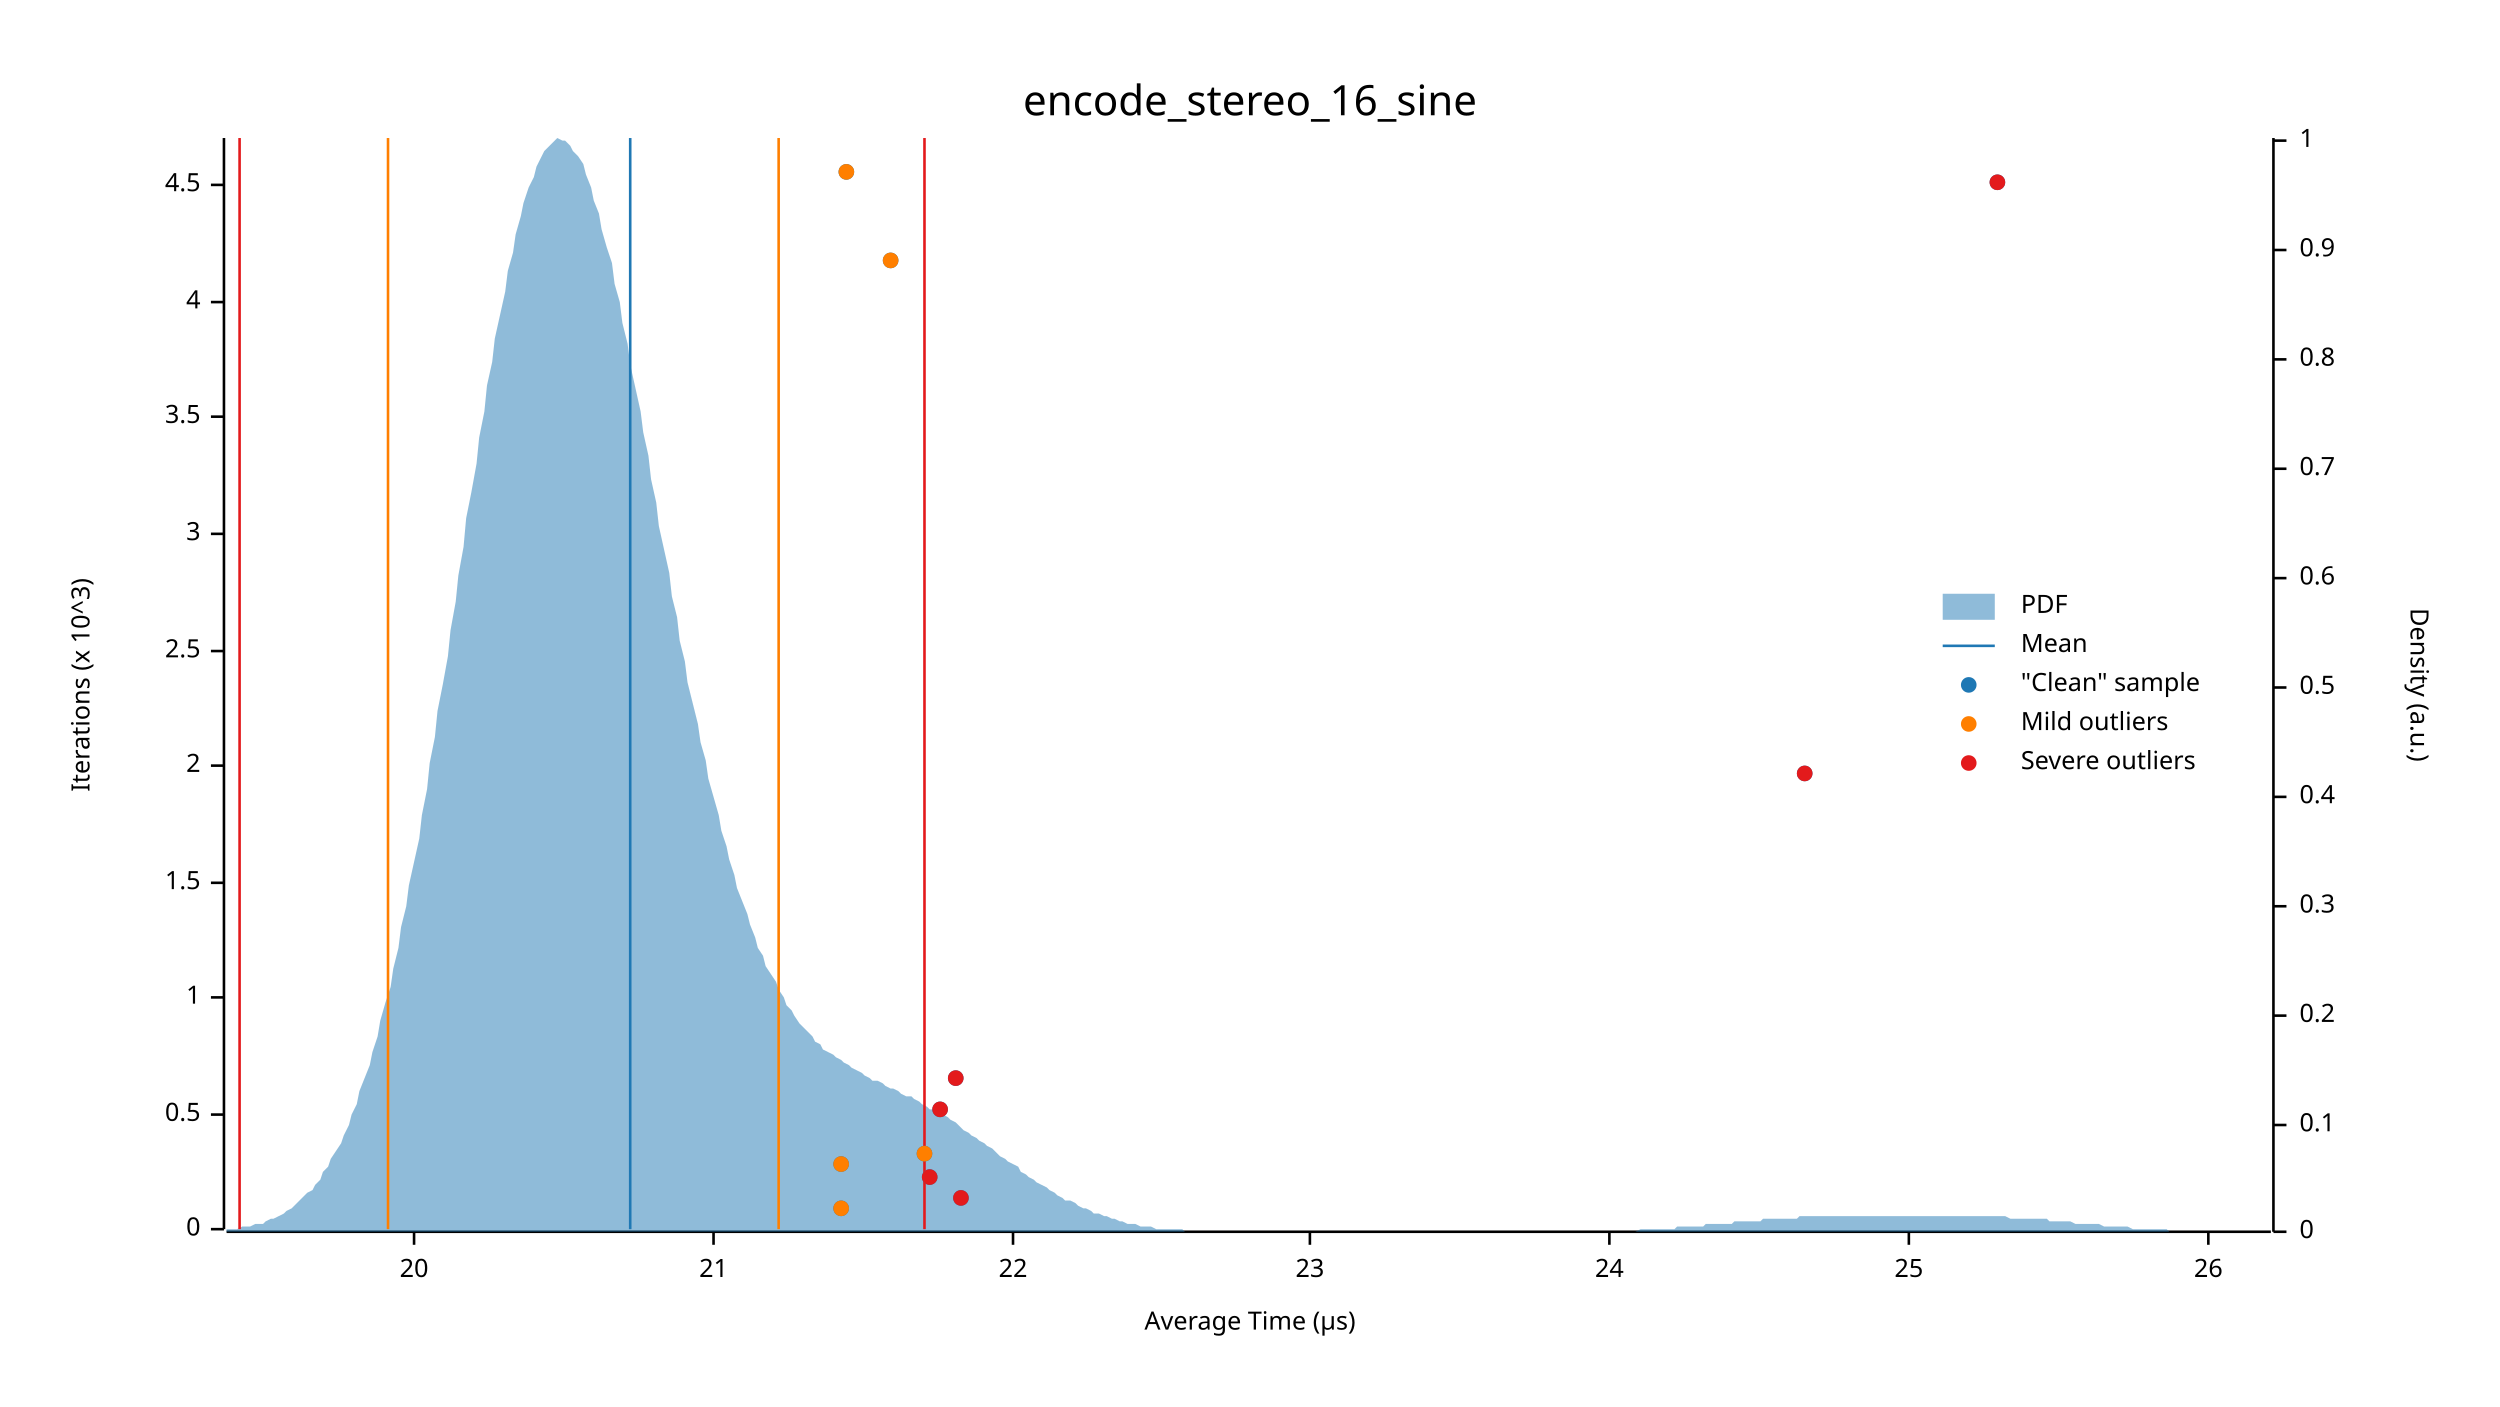
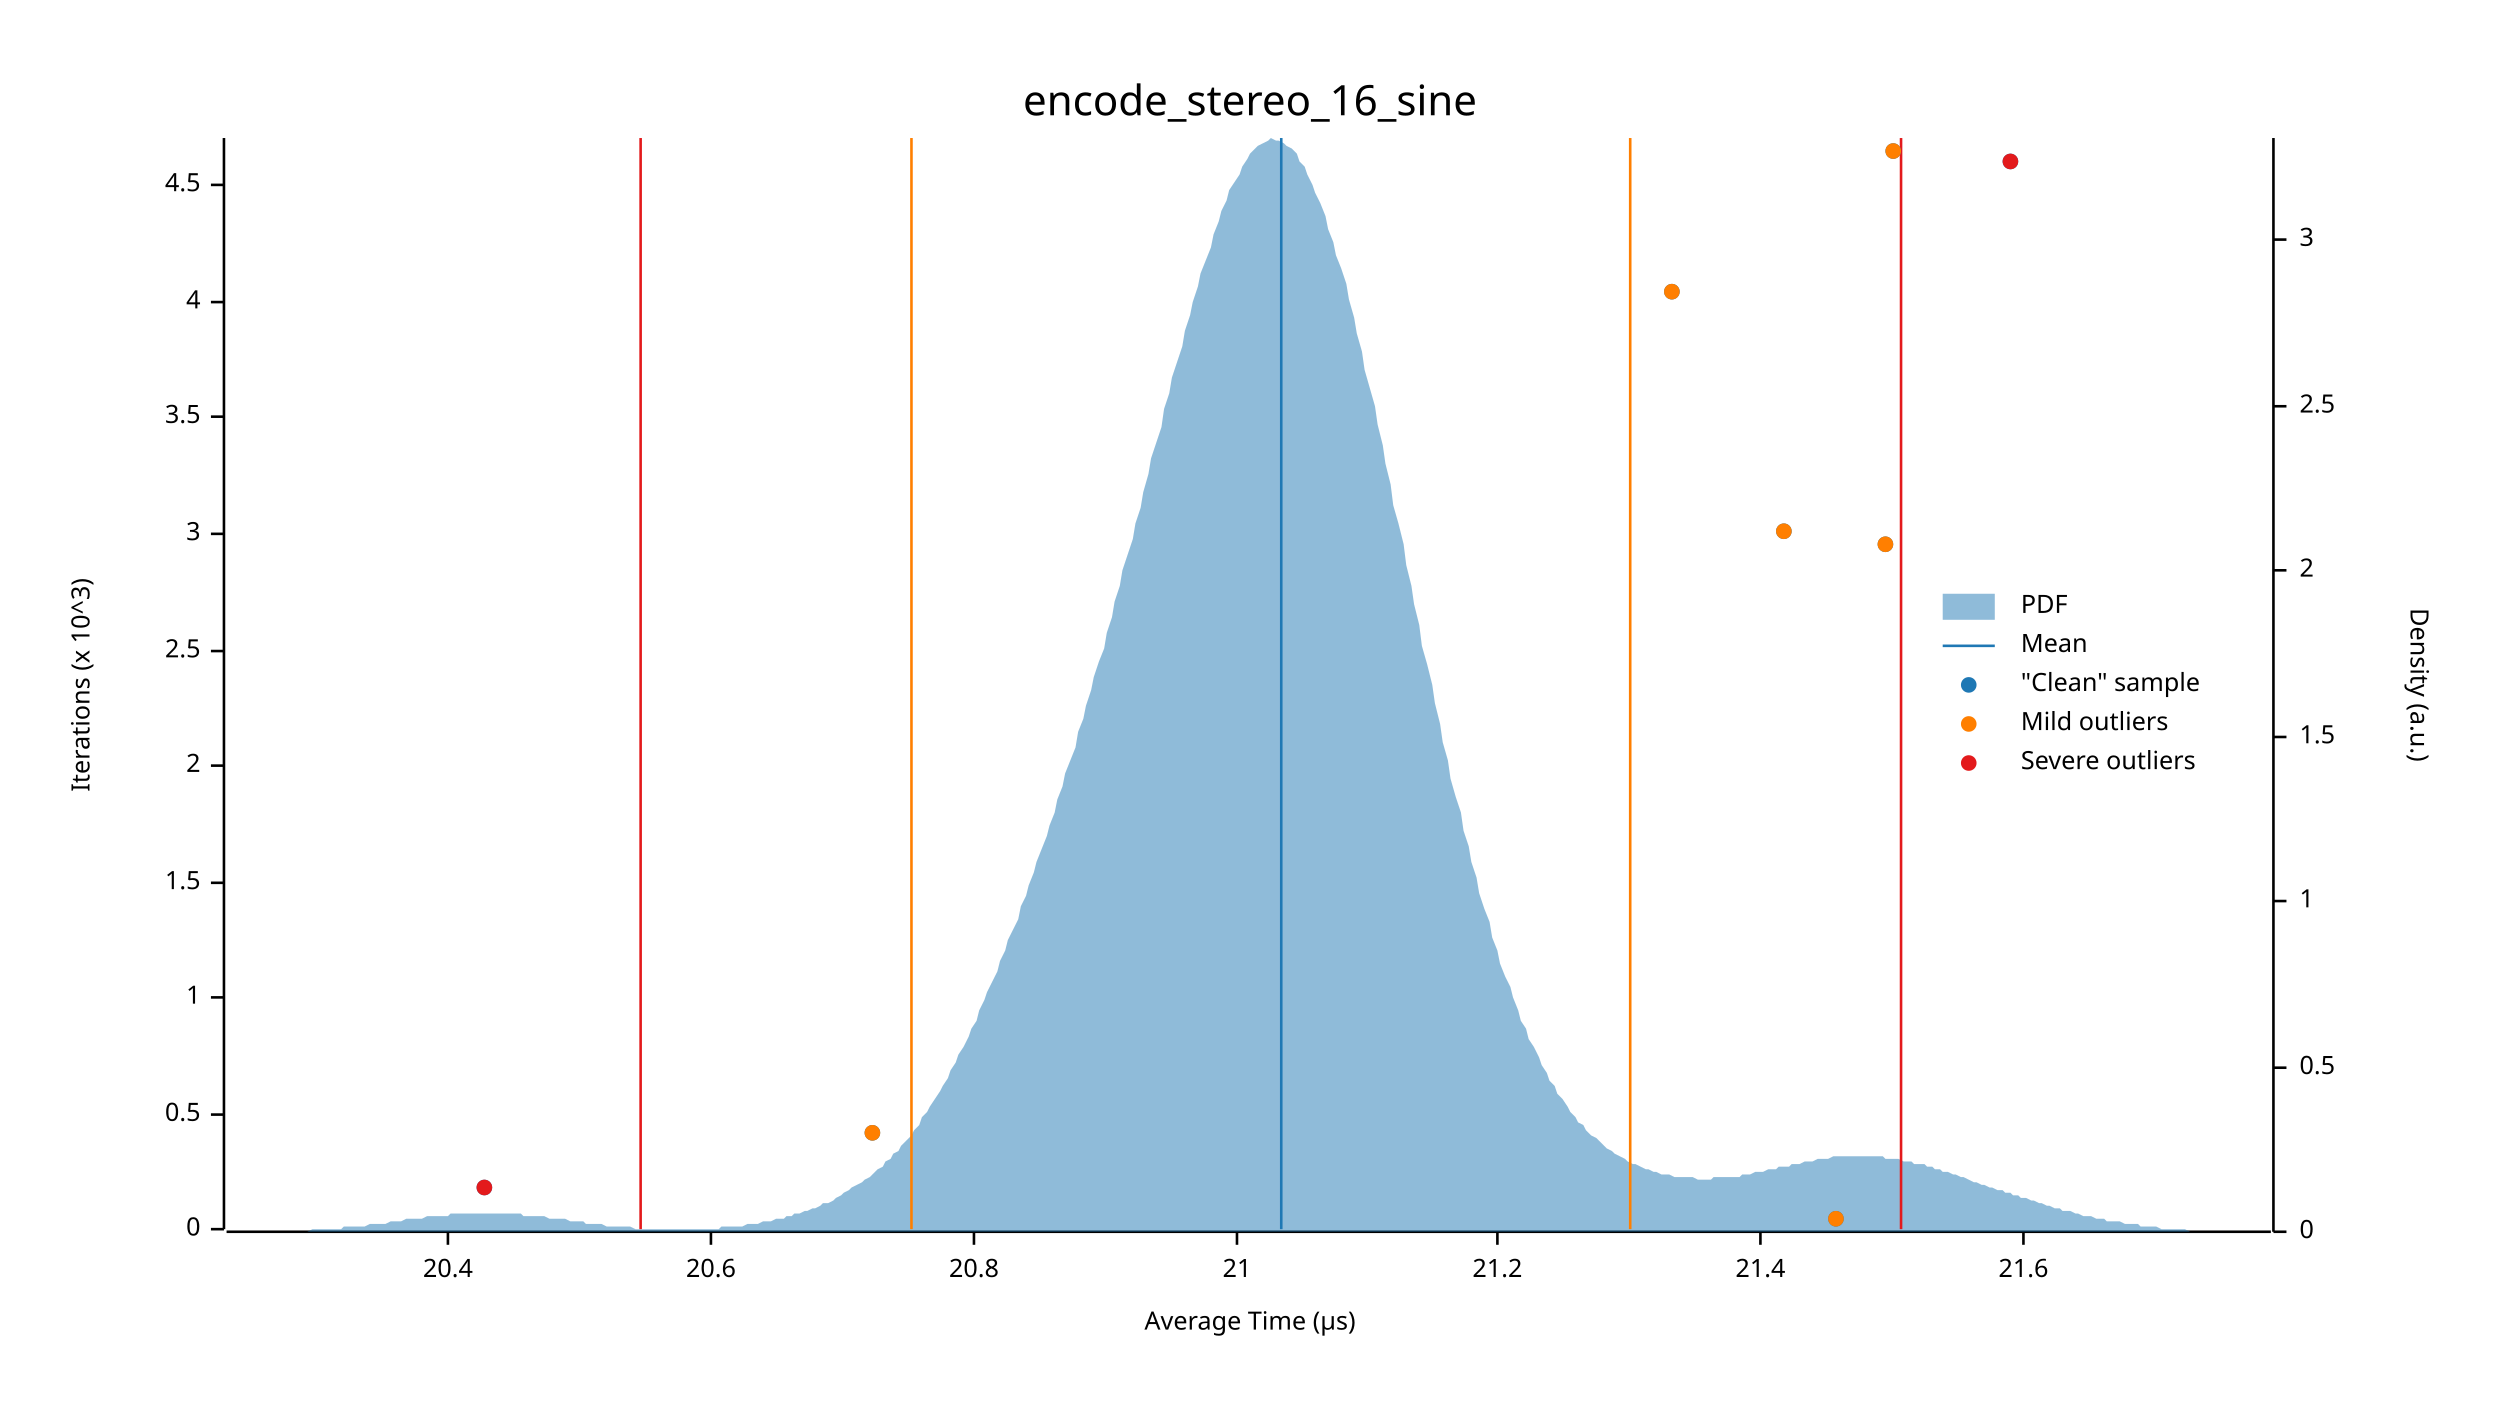
<svg xmlns="http://www.w3.org/2000/svg" width="960" height="540" viewBox="0 0 960 540">
  <text x="480" y="32" dy="0.76em" text-anchor="middle" font-family="sans-serif" font-size="16.129" opacity="1" fill="#000000">
encode_stereo_16_sine
</text>
  <text x="27" y="263" dy="0.76em" text-anchor="middle" font-family="sans-serif" font-size="9.677" opacity="1" fill="#000000" transform="rotate(270, 27, 263)">
Iterations (x 10^3)
</text>
  <text x="480" y="513" dy="-0.5ex" text-anchor="middle" font-family="sans-serif" font-size="9.677" opacity="1" fill="#000000">
Average Time (µs)
</text>
  <polyline fill="none" opacity="1" stroke="#000000" stroke-width="1" points="86,53 86,472 " />
  <text x="77" y="472" dy="0.5ex" text-anchor="end" font-family="sans-serif" font-size="9.677" opacity="1" fill="#000000">
0
</text>
  <polyline fill="none" opacity="1" stroke="#000000" stroke-width="1" points="81,472 86,472 " />
  <text x="77" y="428" dy="0.5ex" text-anchor="end" font-family="sans-serif" font-size="9.677" opacity="1" fill="#000000">
0.5
</text>
  <polyline fill="none" opacity="1" stroke="#000000" stroke-width="1" points="81,428 86,428 " />
  <text x="77" y="383" dy="0.5ex" text-anchor="end" font-family="sans-serif" font-size="9.677" opacity="1" fill="#000000">
1
</text>
  <polyline fill="none" opacity="1" stroke="#000000" stroke-width="1" points="81,383 86,383 " />
  <text x="77" y="339" dy="0.5ex" text-anchor="end" font-family="sans-serif" font-size="9.677" opacity="1" fill="#000000">
1.5
</text>
  <polyline fill="none" opacity="1" stroke="#000000" stroke-width="1" points="81,339 86,339 " />
  <text x="77" y="294" dy="0.5ex" text-anchor="end" font-family="sans-serif" font-size="9.677" opacity="1" fill="#000000">
2
</text>
  <polyline fill="none" opacity="1" stroke="#000000" stroke-width="1" points="81,294 86,294 " />
  <text x="77" y="250" dy="0.5ex" text-anchor="end" font-family="sans-serif" font-size="9.677" opacity="1" fill="#000000">
2.5
</text>
  <polyline fill="none" opacity="1" stroke="#000000" stroke-width="1" points="81,250 86,250 " />
  <text x="77" y="205" dy="0.5ex" text-anchor="end" font-family="sans-serif" font-size="9.677" opacity="1" fill="#000000">
3
</text>
  <polyline fill="none" opacity="1" stroke="#000000" stroke-width="1" points="81,205 86,205 " />
  <text x="77" y="160" dy="0.5ex" text-anchor="end" font-family="sans-serif" font-size="9.677" opacity="1" fill="#000000">
3.5
</text>
  <polyline fill="none" opacity="1" stroke="#000000" stroke-width="1" points="81,160 86,160 " />
  <text x="77" y="116" dy="0.5ex" text-anchor="end" font-family="sans-serif" font-size="9.677" opacity="1" fill="#000000">
4
</text>
  <polyline fill="none" opacity="1" stroke="#000000" stroke-width="1" points="81,116 86,116 " />
  <text x="77" y="71" dy="0.5ex" text-anchor="end" font-family="sans-serif" font-size="9.677" opacity="1" fill="#000000">
4.5
</text>
  <polyline fill="none" opacity="1" stroke="#000000" stroke-width="1" points="81,71 86,71 " />
  <polyline fill="none" opacity="1" stroke="#000000" stroke-width="1" points="87,473 872,473 " />
-   <text x="159" y="483" dy="0.76em" text-anchor="middle" font-family="sans-serif" font-size="9.677" opacity="1" fill="#000000">
- 20
+   <text x="172" y="483" dy="0.76em" text-anchor="middle" font-family="sans-serif" font-size="9.677" opacity="1" fill="#000000">
+ 20.4
</text>
-   <polyline fill="none" opacity="1" stroke="#000000" stroke-width="1" points="159,473 159,478 " />
-   <text x="274" y="483" dy="0.76em" text-anchor="middle" font-family="sans-serif" font-size="9.677" opacity="1" fill="#000000">
+   <polyline fill="none" opacity="1" stroke="#000000" stroke-width="1" points="172,473 172,478 " />
+   <text x="273" y="483" dy="0.76em" text-anchor="middle" font-family="sans-serif" font-size="9.677" opacity="1" fill="#000000">
+ 20.6
+ </text>
+   <polyline fill="none" opacity="1" stroke="#000000" stroke-width="1" points="273,473 273,478 " />
+   <text x="374" y="483" dy="0.76em" text-anchor="middle" font-family="sans-serif" font-size="9.677" opacity="1" fill="#000000">
+ 20.8
+ </text>
+   <polyline fill="none" opacity="1" stroke="#000000" stroke-width="1" points="374,473 374,478 " />
+   <text x="475" y="483" dy="0.76em" text-anchor="middle" font-family="sans-serif" font-size="9.677" opacity="1" fill="#000000">
21
</text>
-   <polyline fill="none" opacity="1" stroke="#000000" stroke-width="1" points="274,473 274,478 " />
-   <text x="389" y="483" dy="0.76em" text-anchor="middle" font-family="sans-serif" font-size="9.677" opacity="1" fill="#000000">
- 22
+   <polyline fill="none" opacity="1" stroke="#000000" stroke-width="1" points="475,473 475,478 " />
+   <text x="575" y="483" dy="0.76em" text-anchor="middle" font-family="sans-serif" font-size="9.677" opacity="1" fill="#000000">
+ 21.2
</text>
-   <polyline fill="none" opacity="1" stroke="#000000" stroke-width="1" points="389,473 389,478 " />
-   <text x="503" y="483" dy="0.76em" text-anchor="middle" font-family="sans-serif" font-size="9.677" opacity="1" fill="#000000">
- 23
+   <polyline fill="none" opacity="1" stroke="#000000" stroke-width="1" points="575,473 575,478 " />
+   <text x="676" y="483" dy="0.76em" text-anchor="middle" font-family="sans-serif" font-size="9.677" opacity="1" fill="#000000">
+ 21.4
</text>
-   <polyline fill="none" opacity="1" stroke="#000000" stroke-width="1" points="503,473 503,478 " />
-   <text x="618" y="483" dy="0.76em" text-anchor="middle" font-family="sans-serif" font-size="9.677" opacity="1" fill="#000000">
- 24
+   <polyline fill="none" opacity="1" stroke="#000000" stroke-width="1" points="676,473 676,478 " />
+   <text x="777" y="483" dy="0.76em" text-anchor="middle" font-family="sans-serif" font-size="9.677" opacity="1" fill="#000000">
+ 21.6
</text>
-   <polyline fill="none" opacity="1" stroke="#000000" stroke-width="1" points="618,473 618,478 " />
-   <text x="733" y="483" dy="0.76em" text-anchor="middle" font-family="sans-serif" font-size="9.677" opacity="1" fill="#000000">
- 25
- </text>
-   <polyline fill="none" opacity="1" stroke="#000000" stroke-width="1" points="733,473 733,478 " />
-   <text x="848" y="483" dy="0.76em" text-anchor="middle" font-family="sans-serif" font-size="9.677" opacity="1" fill="#000000">
- 26
- </text>
-   <polyline fill="none" opacity="1" stroke="#000000" stroke-width="1" points="848,473 848,478 " />
+   <polyline fill="none" opacity="1" stroke="#000000" stroke-width="1" points="777,473 777,478 " />
  <text x="933" y="263" dy="0.76em" text-anchor="middle" font-family="sans-serif" font-size="9.677" opacity="1" fill="#000000" transform="rotate(90, 933, 263)">
Density (a.u.)
</text>
  <polyline fill="none" opacity="1" stroke="#000000" stroke-width="1" points="873,53 873,473 " />
  <text x="883" y="473" dy="0.5ex" text-anchor="start" font-family="sans-serif" font-size="9.677" opacity="1" fill="#000000">
0
</text>
  <polyline fill="none" opacity="1" stroke="#000000" stroke-width="1" points="873,473 878,473 " />
-   <text x="883" y="432" dy="0.5ex" text-anchor="start" font-family="sans-serif" font-size="9.677" opacity="1" fill="#000000">
- 0.1
- </text>
-   <polyline fill="none" opacity="1" stroke="#000000" stroke-width="1" points="873,432 878,432 " />
-   <text x="883" y="390" dy="0.5ex" text-anchor="start" font-family="sans-serif" font-size="9.677" opacity="1" fill="#000000">
- 0.2
- </text>
-   <polyline fill="none" opacity="1" stroke="#000000" stroke-width="1" points="873,390 878,390 " />
-   <text x="883" y="348" dy="0.5ex" text-anchor="start" font-family="sans-serif" font-size="9.677" opacity="1" fill="#000000">
- 0.3
- </text>
-   <polyline fill="none" opacity="1" stroke="#000000" stroke-width="1" points="873,348 878,348 " />
-   <text x="883" y="306" dy="0.5ex" text-anchor="start" font-family="sans-serif" font-size="9.677" opacity="1" fill="#000000">
- 0.4
- </text>
-   <polyline fill="none" opacity="1" stroke="#000000" stroke-width="1" points="873,306 878,306 " />
-   <text x="883" y="264" dy="0.5ex" text-anchor="start" font-family="sans-serif" font-size="9.677" opacity="1" fill="#000000">
+   <text x="883" y="410" dy="0.5ex" text-anchor="start" font-family="sans-serif" font-size="9.677" opacity="1" fill="#000000">
0.5
</text>
-   <polyline fill="none" opacity="1" stroke="#000000" stroke-width="1" points="873,264 878,264 " />
-   <text x="883" y="222" dy="0.5ex" text-anchor="start" font-family="sans-serif" font-size="9.677" opacity="1" fill="#000000">
- 0.6
- </text>
-   <polyline fill="none" opacity="1" stroke="#000000" stroke-width="1" points="873,222 878,222 " />
-   <text x="883" y="180" dy="0.5ex" text-anchor="start" font-family="sans-serif" font-size="9.677" opacity="1" fill="#000000">
- 0.7
- </text>
-   <polyline fill="none" opacity="1" stroke="#000000" stroke-width="1" points="873,180 878,180 " />
-   <text x="883" y="138" dy="0.5ex" text-anchor="start" font-family="sans-serif" font-size="9.677" opacity="1" fill="#000000">
- 0.8
- </text>
-   <polyline fill="none" opacity="1" stroke="#000000" stroke-width="1" points="873,138 878,138 " />
-   <text x="883" y="96" dy="0.5ex" text-anchor="start" font-family="sans-serif" font-size="9.677" opacity="1" fill="#000000">
- 0.9
- </text>
-   <polyline fill="none" opacity="1" stroke="#000000" stroke-width="1" points="873,96 878,96 " />
-   <text x="883" y="54" dy="0.5ex" text-anchor="start" font-family="sans-serif" font-size="9.677" opacity="1" fill="#000000">
+   <polyline fill="none" opacity="1" stroke="#000000" stroke-width="1" points="873,410 878,410 " />
+   <text x="883" y="346" dy="0.5ex" text-anchor="start" font-family="sans-serif" font-size="9.677" opacity="1" fill="#000000">
1
</text>
-   <polyline fill="none" opacity="1" stroke="#000000" stroke-width="1" points="873,54 878,54 " />
-   <polygon opacity="0.5" fill="#1F78B4" points="87,472 88,472 90,472 91,472 93,471 94,471 96,471 98,470 99,470 101,470 102,469 104,468 105,468 107,467 109,466 110,465 112,464 113,463 115,461 116,460 118,458 120,457 121,455 123,453 124,450 126,448 127,445 129,442 131,439 132,436 134,432 135,428 137,424 138,419 140,414 142,409 143,404 145,398 146,392 148,385 150,379 151,372 153,364 154,356 156,348 157,340 159,331 161,322 162,313 164,303 165,293 167,283 168,273 170,263 172,252 173,242 175,231 176,221 178,210 179,199 181,189 183,178 184,168 186,158 187,148 189,139 190,130 192,121 194,112 195,104 197,97 198,90 200,83 201,78 203,72 205,68 206,64 208,60 209,58 211,56 213,54 214,53 216,54 217,54 219,56 220,58 222,60 224,63 225,67 227,72 228,77 230,82 231,88 233,95 235,101 236,109 238,116 239,124 241,132 242,140 244,149 246,158 247,166 249,175 250,184 252,193 253,202 255,211 257,220 258,229 260,237 261,246 263,254 264,262 266,270 268,278 269,285 271,292 272,299 274,306 276,313 277,319 279,325 280,330 282,336 283,341 285,346 287,351 288,355 290,360 291,364 293,367 294,371 296,374 298,377 299,380 301,383 302,386 304,388 305,390 307,393 309,395 310,396 312,398 313,400 315,401 316,403 318,404 320,405 321,406 323,407 324,408 326,409 327,410 329,411 331,412 332,413 334,414 335,415 337,415 339,416 340,417 342,418 343,418 345,419 346,420 348,421 350,421 351,422 353,423 354,424 356,425 357,426 359,426 361,427 362,428 364,429 365,430 367,431 368,432 370,434 372,435 373,436 375,437 376,438 378,439 379,440 381,441 383,443 384,444 386,445 387,446 389,447 391,448 392,450 394,451 395,452 397,453 398,454 400,455 402,456 403,457 405,458 406,459 408,460 409,461 411,461 413,462 414,463 416,464 417,464 419,465 420,466 422,466 424,467 425,467 427,468 428,468 430,469 431,469 433,470 435,470 436,470 438,471 439,471 441,471 442,471 444,472 446,472 447,472 449,472 450,472 452,472 454,472 455,473 457,473 458,473 460,473 461,473 463,473 465,473 466,473 468,473 469,473 471,473 472,473 474,473 476,473 477,473 479,473 480,473 482,473 483,473 485,473 487,473 488,473 490,473 491,473 493,473 494,473 496,473 498,473 499,473 501,473 502,473 504,473 505,473 507,473 509,473 510,473 512,473 513,473 515,473 517,473 518,473 520,473 521,473 523,473 524,473 526,473 528,473 529,473 531,473 532,473 534,473 535,473 537,473 539,473 540,473 542,473 543,473 545,473 546,473 548,473 550,473 551,473 553,473 554,473 556,473 557,473 559,473 561,473 562,473 564,473 565,473 567,473 568,473 570,473 572,473 573,473 575,473 576,473 578,473 580,473 581,473 583,473 584,473 586,473 587,473 589,473 591,473 592,473 594,473 595,473 597,473 598,473 600,473 602,473 603,473 605,473 606,473 608,473 609,473 611,473 613,473 614,473 616,473 617,473 619,473 620,473 622,473 624,473 625,473 627,473 628,473 630,472 632,472 633,472 635,472 636,472 638,472 639,472 641,472 643,472 644,471 646,471 647,471 649,471 650,471 652,471 654,471 655,470 657,470 658,470 660,470 661,470 663,470 665,470 666,469 668,469 669,469 671,469 672,469 674,469 676,469 677,468 679,468 680,468 682,468 683,468 685,468 687,468 688,468 690,468 691,467 693,467 695,467 696,467 698,467 699,467 701,467 702,467 704,467 706,467 707,467 709,467 710,467 712,467 713,467 715,467 717,467 718,467 720,467 721,467 723,467 724,467 726,467 728,467 729,467 731,467 732,467 734,467 735,467 737,467 739,467 740,467 742,467 743,467 745,467 746,467 748,467 750,467 751,467 753,467 754,467 756,467 758,467 759,467 761,467 762,467 764,467 765,467 767,467 769,467 770,467 772,468 773,468 775,468 776,468 778,468 780,468 781,468 783,468 784,468 786,468 787,469 789,469 791,469 792,469 794,469 795,469 797,470 798,470 800,470 802,470 803,470 805,470 806,470 808,471 809,471 811,471 813,471 814,471 816,471 817,471 819,472 821,472 822,472 824,472 825,472 827,472 828,472 830,472 832,472 833,473 835,473 836,473 838,473 839,473 841,473 843,473 844,473 846,473 847,473 849,473 850,473 852,473 854,473 855,473 857,473 858,473 860,473 861,473 863,473 865,473 866,473 868,473 869,473 871,473 873,473 873,473 87,473 " />
-   <polyline fill="none" opacity="1" stroke="#1F78B4" stroke-width="1" points="242,472 242,53 " />
-   <polyline fill="none" opacity="1" stroke="#FF7F00" stroke-width="1" points="149,472 149,53 " />
-   <polyline fill="none" opacity="1" stroke="#FF7F00" stroke-width="1" points="299,472 299,53 " />
-   <polyline fill="none" opacity="1" stroke="#E31A1C" stroke-width="1" points="92,472 92,53 " />
-   <polyline fill="none" opacity="1" stroke="#E31A1C" stroke-width="1" points="355,472 355,53 " />
-   <circle cx="323" cy="464" r="3" opacity="1" fill="#1F78B4" stroke="none" stroke-width="1" />
-   <circle cx="369" cy="460" r="3" opacity="1" fill="#1F78B4" stroke="none" stroke-width="1" />
-   <circle cx="357" cy="452" r="3" opacity="1" fill="#1F78B4" stroke="none" stroke-width="1" />
-   <circle cx="323" cy="447" r="3" opacity="1" fill="#1F78B4" stroke="none" stroke-width="1" />
-   <circle cx="355" cy="443" r="3" opacity="1" fill="#1F78B4" stroke="none" stroke-width="1" />
-   <circle cx="361" cy="426" r="3" opacity="1" fill="#1F78B4" stroke="none" stroke-width="1" />
-   <circle cx="367" cy="414" r="3" opacity="1" fill="#1F78B4" stroke="none" stroke-width="1" />
-   <circle cx="693" cy="297" r="3" opacity="1" fill="#1F78B4" stroke="none" stroke-width="1" />
-   <circle cx="342" cy="100" r="3" opacity="1" fill="#1F78B4" stroke="none" stroke-width="1" />
-   <circle cx="767" cy="70" r="3" opacity="1" fill="#1F78B4" stroke="none" stroke-width="1" />
-   <circle cx="325" cy="66" r="3" opacity="1" fill="#1F78B4" stroke="none" stroke-width="1" />
-   <circle cx="323" cy="464" r="3" opacity="1" fill="#FF7F00" stroke="none" stroke-width="1" />
-   <circle cx="323" cy="447" r="3" opacity="1" fill="#FF7F00" stroke="none" stroke-width="1" />
-   <circle cx="355" cy="443" r="3" opacity="1" fill="#FF7F00" stroke="none" stroke-width="1" />
-   <circle cx="342" cy="100" r="3" opacity="1" fill="#FF7F00" stroke="none" stroke-width="1" />
-   <circle cx="325" cy="66" r="3" opacity="1" fill="#FF7F00" stroke="none" stroke-width="1" />
-   <circle cx="369" cy="460" r="3" opacity="1" fill="#E31A1C" stroke="none" stroke-width="1" />
-   <circle cx="357" cy="452" r="3" opacity="1" fill="#E31A1C" stroke="none" stroke-width="1" />
-   <circle cx="361" cy="426" r="3" opacity="1" fill="#E31A1C" stroke="none" stroke-width="1" />
-   <circle cx="367" cy="414" r="3" opacity="1" fill="#E31A1C" stroke="none" stroke-width="1" />
-   <circle cx="693" cy="297" r="3" opacity="1" fill="#E31A1C" stroke="none" stroke-width="1" />
-   <circle cx="767" cy="70" r="3" opacity="1" fill="#E31A1C" stroke="none" stroke-width="1" />
+   <polyline fill="none" opacity="1" stroke="#000000" stroke-width="1" points="873,346 878,346 " />
+   <text x="883" y="283" dy="0.5ex" text-anchor="start" font-family="sans-serif" font-size="9.677" opacity="1" fill="#000000">
+ 1.5
+ </text>
+   <polyline fill="none" opacity="1" stroke="#000000" stroke-width="1" points="873,283 878,283 " />
+   <text x="883" y="219" dy="0.5ex" text-anchor="start" font-family="sans-serif" font-size="9.677" opacity="1" fill="#000000">
+ 2
+ </text>
+   <polyline fill="none" opacity="1" stroke="#000000" stroke-width="1" points="873,219 878,219 " />
+   <text x="883" y="156" dy="0.5ex" text-anchor="start" font-family="sans-serif" font-size="9.677" opacity="1" fill="#000000">
+ 2.5
+ </text>
+   <polyline fill="none" opacity="1" stroke="#000000" stroke-width="1" points="873,156 878,156 " />
+   <text x="883" y="92" dy="0.5ex" text-anchor="start" font-family="sans-serif" font-size="9.677" opacity="1" fill="#000000">
+ 3
+ </text>
+   <polyline fill="none" opacity="1" stroke="#000000" stroke-width="1" points="873,92 878,92 " />
+   <polygon opacity="0.5" fill="#1F78B4" points="87,473 88,473 90,473 91,473 93,473 94,473 96,473 98,473 99,473 101,473 102,473 104,473 105,473 107,473 109,473 110,473 112,473 113,473 115,473 116,473 118,473 120,472 121,472 123,472 124,472 126,472 127,472 129,472 131,472 132,471 134,471 135,471 137,471 138,471 140,471 142,470 143,470 145,470 146,470 148,470 150,469 151,469 153,469 154,469 156,468 157,468 159,468 161,468 162,468 164,467 165,467 167,467 168,467 170,467 172,467 173,466 175,466 176,466 178,466 179,466 181,466 183,466 184,466 186,466 187,466 189,466 190,466 192,466 194,466 195,466 197,466 198,466 200,466 201,467 203,467 205,467 206,467 208,467 209,467 211,468 213,468 214,468 216,468 217,468 219,469 220,469 222,469 224,469 225,470 227,470 228,470 230,470 231,470 233,471 235,471 236,471 238,471 239,471 241,471 242,471 244,472 246,472 247,472 249,472 250,472 252,472 253,472 255,472 257,472 258,472 260,472 261,472 263,472 264,472 266,472 268,472 269,472 271,472 272,472 274,472 276,472 277,471 279,471 280,471 282,471 283,471 285,471 287,470 288,470 290,470 291,470 293,469 294,469 296,469 298,468 299,468 301,468 302,467 304,467 305,466 307,466 309,465 310,465 312,464 313,464 315,463 316,462 318,462 320,461 321,460 323,459 324,458 326,457 327,456 329,455 331,454 332,453 334,452 335,451 337,449 339,448 340,446 342,445 343,443 345,442 346,440 348,438 350,436 351,434 353,432 354,429 356,427 357,425 359,422 361,419 362,417 364,414 365,411 367,408 368,405 370,402 372,398 373,395 375,392 376,388 378,384 379,381 381,377 383,373 384,369 386,365 387,361 389,357 391,353 392,348 394,344 395,340 397,335 398,331 400,326 402,321 403,317 405,312 406,307 408,302 409,297 411,292 413,287 414,281 416,276 417,271 419,265 420,260 422,254 424,249 425,243 427,237 428,231 430,225 431,219 433,213 435,207 436,201 438,195 439,189 441,182 442,176 444,170 446,164 447,157 449,151 450,145 452,139 454,133 455,127 457,121 458,116 460,110 461,105 463,100 465,95 466,90 468,85 469,81 471,77 472,73 474,70 476,67 477,64 479,61 480,59 482,57 483,56 485,55 487,54 488,53 490,54 491,54 493,55 494,56 496,57 498,59 499,62 501,64 502,67 504,71 505,74 507,78 509,83 510,88 512,93 513,98 515,103 517,109 518,115 520,122 521,128 523,135 524,142 526,149 528,156 529,163 531,171 532,178 534,186 535,194 537,201 539,209 540,217 542,225 543,232 545,240 546,248 548,255 550,263 551,270 553,278 554,285 556,292 557,299 559,306 561,312 562,319 564,325 565,331 567,337 568,343 570,349 572,354 573,360 575,365 576,370 578,375 580,379 581,383 583,388 584,392 586,395 587,399 589,402 591,406 592,409 594,412 595,415 597,417 598,420 600,422 602,425 603,427 605,429 606,431 608,432 609,434 611,436 613,437 614,438 616,440 617,441 619,442 620,443 622,444 624,445 625,446 627,447 628,447 630,448 632,449 633,449 635,450 636,450 638,451 639,451 641,451 643,452 644,452 646,452 647,452 649,452 650,452 652,453 654,453 655,453 657,453 658,452 660,452 661,452 663,452 665,452 666,452 668,452 669,451 671,451 672,451 674,450 676,450 677,450 679,449 680,449 682,449 683,448 685,448 687,448 688,447 690,447 691,447 693,446 695,446 696,446 698,445 699,445 701,445 702,445 704,444 706,444 707,444 709,444 710,444 712,444 713,444 715,444 717,444 718,444 720,444 721,444 723,444 724,445 726,445 728,445 729,445 731,446 732,446 734,446 735,447 737,447 739,447 740,448 742,448 743,449 745,449 746,450 748,450 750,451 751,451 753,452 754,452 756,453 758,454 759,454 761,455 762,455 764,456 765,456 767,457 769,457 770,458 772,458 773,459 775,459 776,460 778,460 780,461 781,461 783,462 784,462 786,463 787,463 789,464 791,464 792,465 794,465 795,465 797,466 798,466 800,467 802,467 803,467 805,468 806,468 808,468 809,469 811,469 813,469 814,469 816,470 817,470 819,470 821,470 822,471 824,471 825,471 827,471 828,471 830,472 832,472 833,472 835,472 836,472 838,472 839,472 841,473 843,473 844,473 846,473 847,473 849,473 850,473 852,473 854,473 855,473 857,473 858,473 860,473 861,473 863,473 865,473 866,473 868,473 869,473 871,473 873,473 873,473 87,473 " />
+   <polyline fill="none" opacity="1" stroke="#1F78B4" stroke-width="1" points="492,472 492,53 " />
+   <polyline fill="none" opacity="1" stroke="#FF7F00" stroke-width="1" points="350,472 350,53 " />
+   <polyline fill="none" opacity="1" stroke="#FF7F00" stroke-width="1" points="626,472 626,53 " />
+   <polyline fill="none" opacity="1" stroke="#E31A1C" stroke-width="1" points="246,472 246,53 " />
+   <polyline fill="none" opacity="1" stroke="#E31A1C" stroke-width="1" points="730,472 730,53 " />
+   <circle cx="705" cy="468" r="3" opacity="1" fill="#1F78B4" stroke="none" stroke-width="1" />
+   <circle cx="186" cy="456" r="3" opacity="1" fill="#1F78B4" stroke="none" stroke-width="1" />
+   <circle cx="335" cy="435" r="3" opacity="1" fill="#1F78B4" stroke="none" stroke-width="1" />
+   <circle cx="724" cy="209" r="3" opacity="1" fill="#1F78B4" stroke="none" stroke-width="1" />
+   <circle cx="685" cy="204" r="3" opacity="1" fill="#1F78B4" stroke="none" stroke-width="1" />
+   <circle cx="642" cy="112" r="3" opacity="1" fill="#1F78B4" stroke="none" stroke-width="1" />
+   <circle cx="772" cy="62" r="3" opacity="1" fill="#1F78B4" stroke="none" stroke-width="1" />
+   <circle cx="727" cy="58" r="3" opacity="1" fill="#1F78B4" stroke="none" stroke-width="1" />
+   <circle cx="705" cy="468" r="3" opacity="1" fill="#FF7F00" stroke="none" stroke-width="1" />
+   <circle cx="335" cy="435" r="3" opacity="1" fill="#FF7F00" stroke="none" stroke-width="1" />
+   <circle cx="724" cy="209" r="3" opacity="1" fill="#FF7F00" stroke="none" stroke-width="1" />
+   <circle cx="685" cy="204" r="3" opacity="1" fill="#FF7F00" stroke="none" stroke-width="1" />
+   <circle cx="642" cy="112" r="3" opacity="1" fill="#FF7F00" stroke="none" stroke-width="1" />
+   <circle cx="727" cy="58" r="3" opacity="1" fill="#FF7F00" stroke="none" stroke-width="1" />
+   <circle cx="186" cy="456" r="3" opacity="1" fill="#E31A1C" stroke="none" stroke-width="1" />
+   <circle cx="772" cy="62" r="3" opacity="1" fill="#E31A1C" stroke="none" stroke-width="1" />
  <text x="776" y="228" dy="0.76em" text-anchor="start" font-family="sans-serif" font-size="9.677" opacity="1" fill="#000000">
PDF
</text>
  <text x="776" y="243" dy="0.76em" text-anchor="start" font-family="sans-serif" font-size="9.677" opacity="1" fill="#000000">
Mean
</text>
  <text x="776" y="258" dy="0.76em" text-anchor="start" font-family="sans-serif" font-size="9.677" opacity="1" fill="#000000">
"Clean" sample
</text>
  <text x="776" y="273" dy="0.76em" text-anchor="start" font-family="sans-serif" font-size="9.677" opacity="1" fill="#000000">
Mild outliers
</text>
  <text x="776" y="288" dy="0.76em" text-anchor="start" font-family="sans-serif" font-size="9.677" opacity="1" fill="#000000">
Severe outliers
</text>
  <rect x="746" y="228" width="20" height="10" opacity="0.5" fill="#1F78B4" stroke="none" />
  <polyline fill="none" opacity="1" stroke="#1F78B4" stroke-width="1" points="746,248 766,248 " />
  <circle cx="756" cy="263" r="3" opacity="1" fill="#1F78B4" stroke="none" stroke-width="1" />
  <circle cx="756" cy="278" r="3" opacity="1" fill="#FF7F00" stroke="none" stroke-width="1" />
  <circle cx="756" cy="293" r="3" opacity="1" fill="#E31A1C" stroke="none" stroke-width="1" />
</svg>
